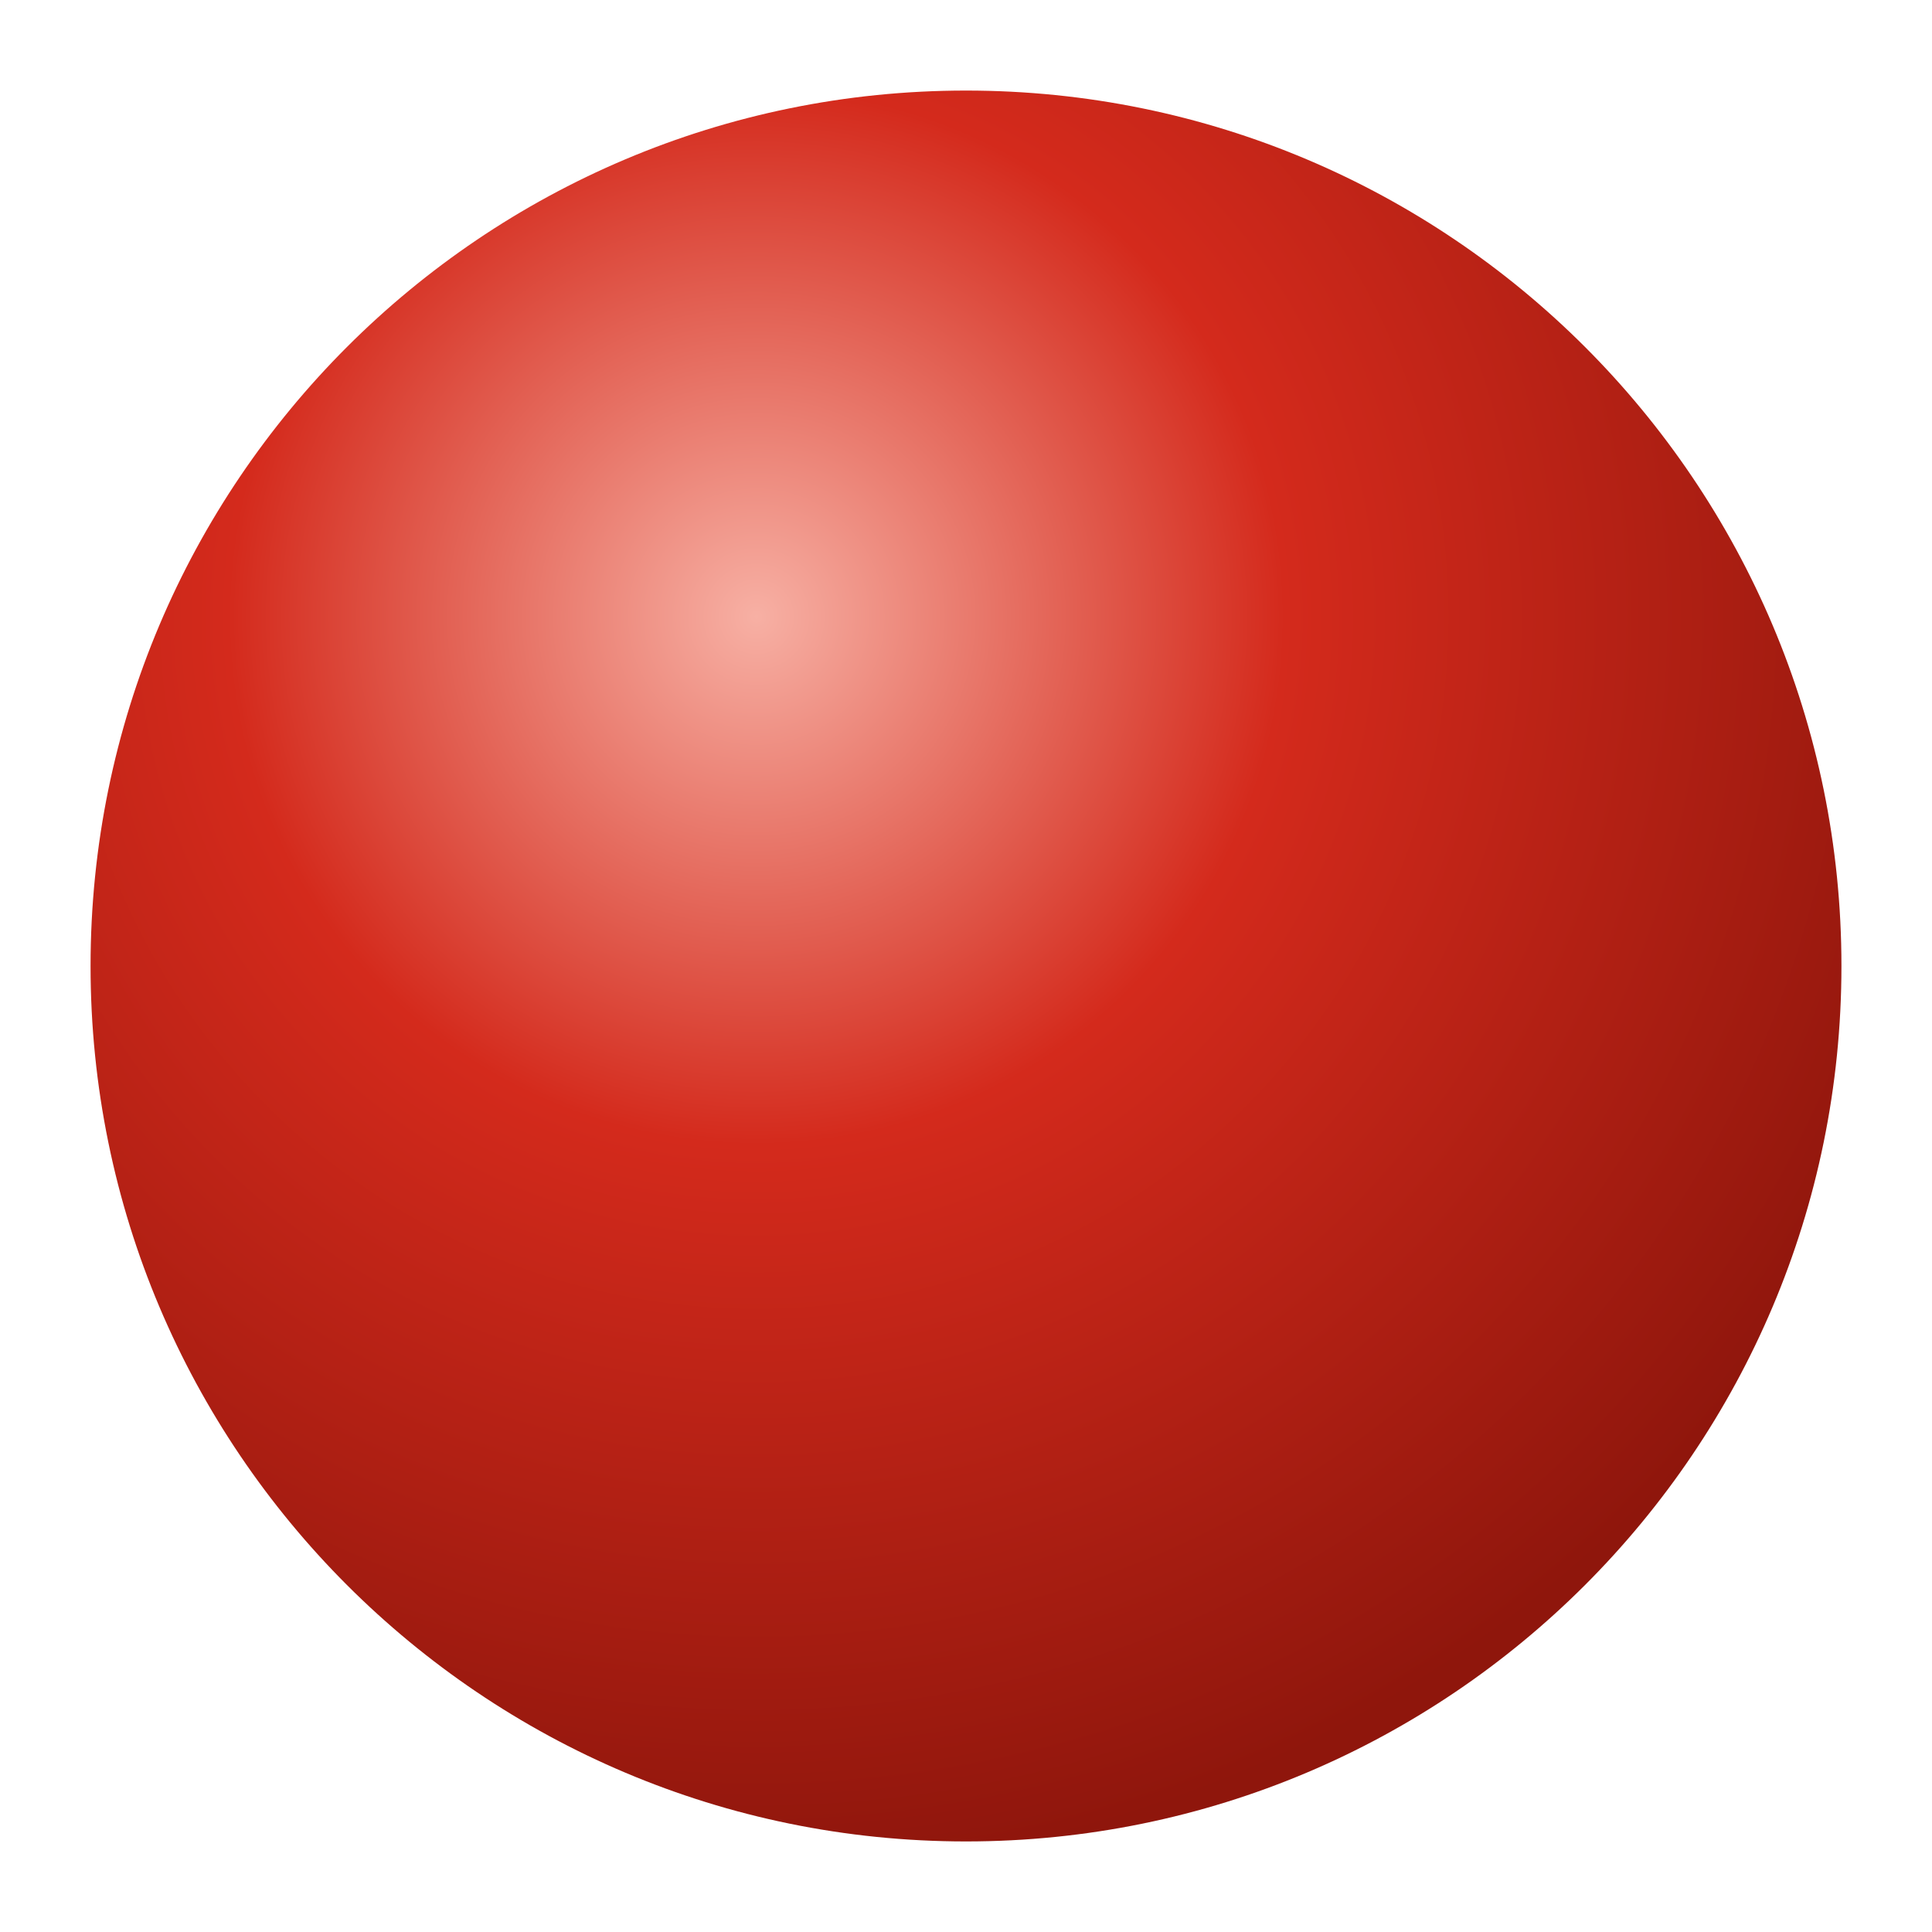
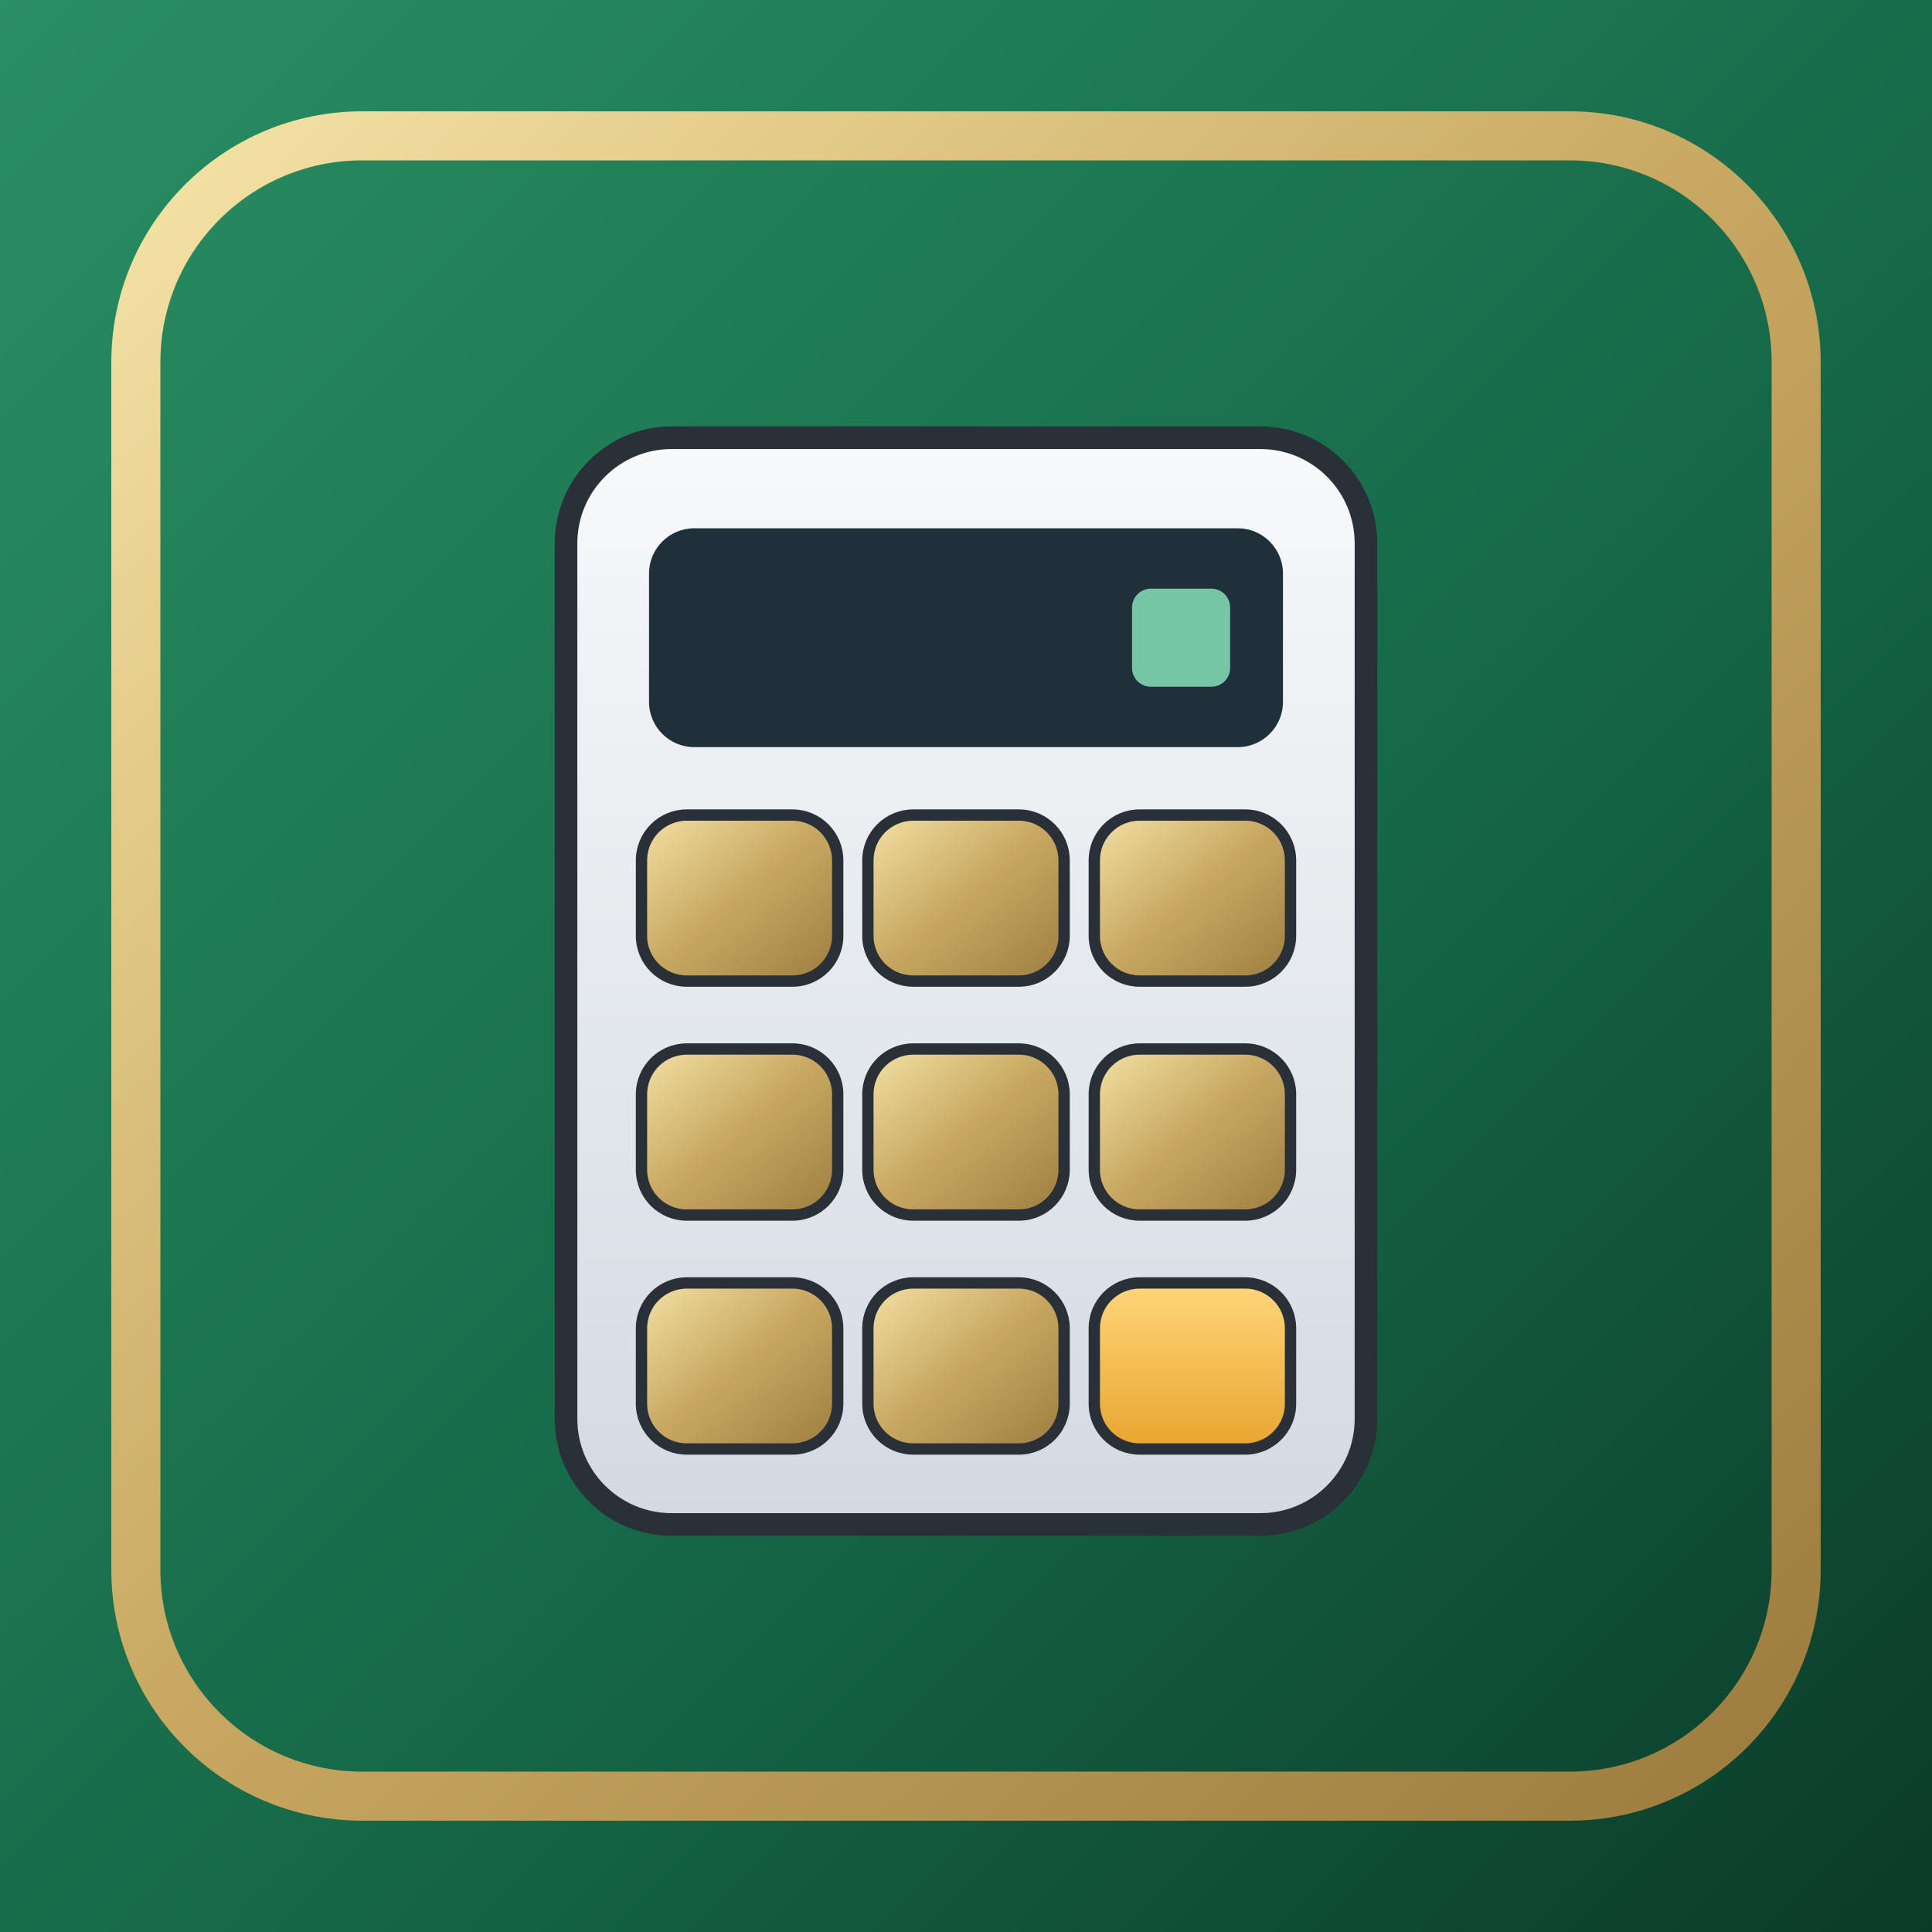
- <svg xmlns="http://www.w3.org/2000/svg" viewBox="0 0 64 64">
+ <svg xmlns="http://www.w3.org/2000/svg" viewBox="0 0 512 512">
  <defs>
-     <radialGradient id="ball" cx="38%" cy="30%" r="72%">
-       <stop offset="0%" stop-color="#f7b0a4" />
-       <stop offset="42%" stop-color="#d42a1c" />
-       <stop offset="100%" stop-color="#8f160c" />
-     </radialGradient>
+     <linearGradient id="bg" x1="0" y1="0" x2="1" y2="1">
+       <stop offset="0%" stop-color="#2a8f63" />
+       <stop offset="55%" stop-color="#166a49" />
+       <stop offset="100%" stop-color="#0b3a28" />
+     </linearGradient>
+     <linearGradient id="brass" x1="0" y1="0" x2="1" y2="1">
+       <stop offset="0%" stop-color="#f4e2a6" />
+       <stop offset="48%" stop-color="#c9a961" />
+       <stop offset="100%" stop-color="#9c7d3f" />
+     </linearGradient>
+     <linearGradient id="accent" x1="0" y1="0" x2="0" y2="1">
+       <stop offset="0%" stop-color="#ffd67a" />
+       <stop offset="100%" stop-color="#e8a52e" />
+     </linearGradient>
+     <linearGradient id="body" x1="0" y1="0" x2="0" y2="1">
+       <stop offset="0%" stop-color="#f7f9fb" />
+       <stop offset="100%" stop-color="#d3dae0" />
+     </linearGradient>
  </defs>
-   <circle cx="32" cy="32" r="29" fill="url(#ball)" />
+   <rect width="512" height="512" fill="url(#bg)" />
+   <rect x="36" y="36" width="440" height="440" rx="60" fill="none" stroke="url(#brass)" stroke-width="13" />
+   <rect x="150" y="116" width="212" height="288" rx="28" fill="url(#body)" stroke="#2a3038" stroke-width="6" />
+   <rect x="172" y="140" width="168" height="58" rx="12" fill="#20303a" />
+   <rect x="300" y="156" width="26" height="26" rx="5" fill="#7dd6b0" opacity="0.9" />
+   <rect x="170" y="216" width="52" height="44" rx="12" fill="url(#brass)" stroke="#2a3038" stroke-width="3" />
+   <rect x="230" y="216" width="52" height="44" rx="12" fill="url(#brass)" stroke="#2a3038" stroke-width="3" />
+   <rect x="290" y="216" width="52" height="44" rx="12" fill="url(#brass)" stroke="#2a3038" stroke-width="3" />
+   <rect x="170" y="278" width="52" height="44" rx="12" fill="url(#brass)" stroke="#2a3038" stroke-width="3" />
+   <rect x="230" y="278" width="52" height="44" rx="12" fill="url(#brass)" stroke="#2a3038" stroke-width="3" />
+   <rect x="290" y="278" width="52" height="44" rx="12" fill="url(#brass)" stroke="#2a3038" stroke-width="3" />
+   <rect x="170" y="340" width="52" height="44" rx="12" fill="url(#brass)" stroke="#2a3038" stroke-width="3" />
+   <rect x="230" y="340" width="52" height="44" rx="12" fill="url(#brass)" stroke="#2a3038" stroke-width="3" />
+   <rect x="290" y="340" width="52" height="44" rx="12" fill="url(#accent)" stroke="#2a3038" stroke-width="3" />
</svg>
